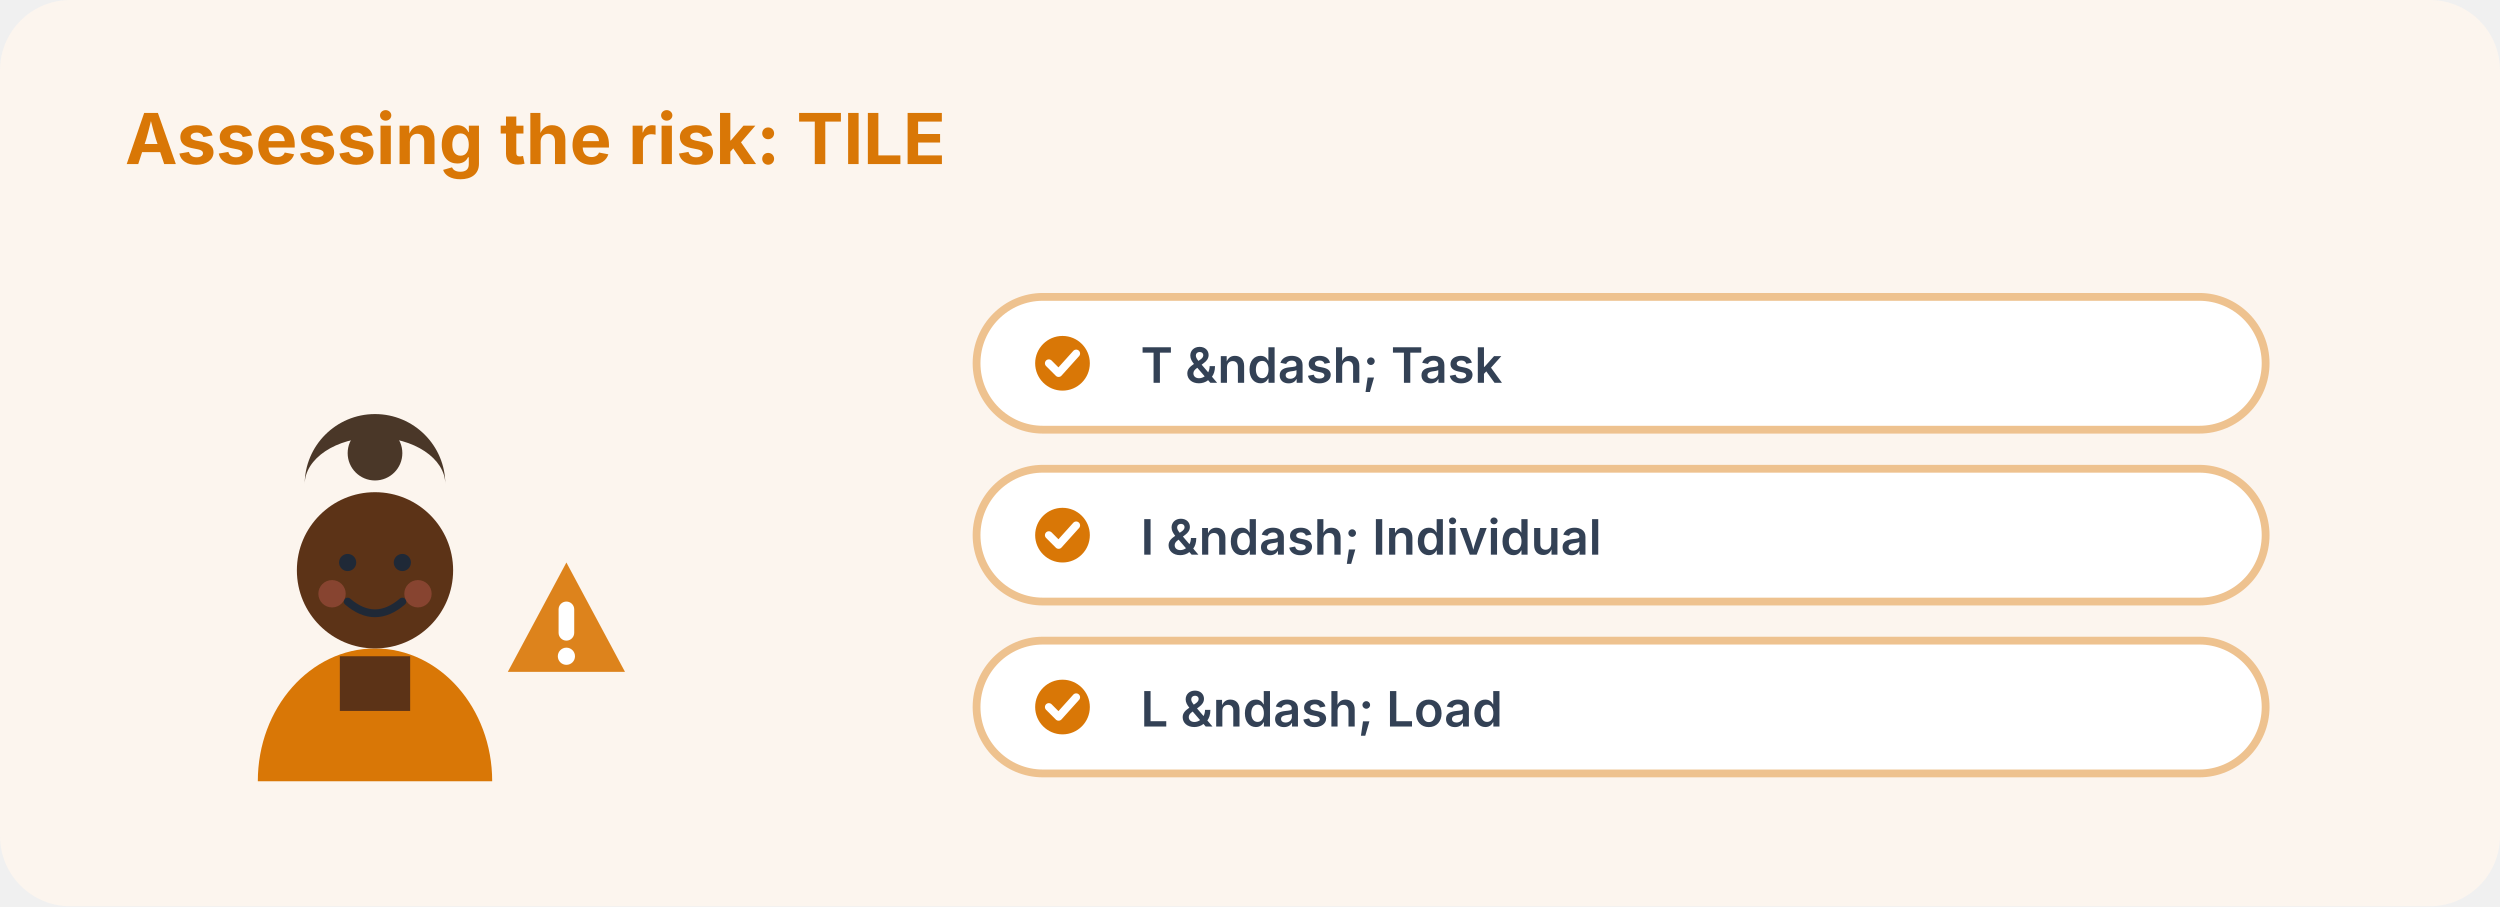
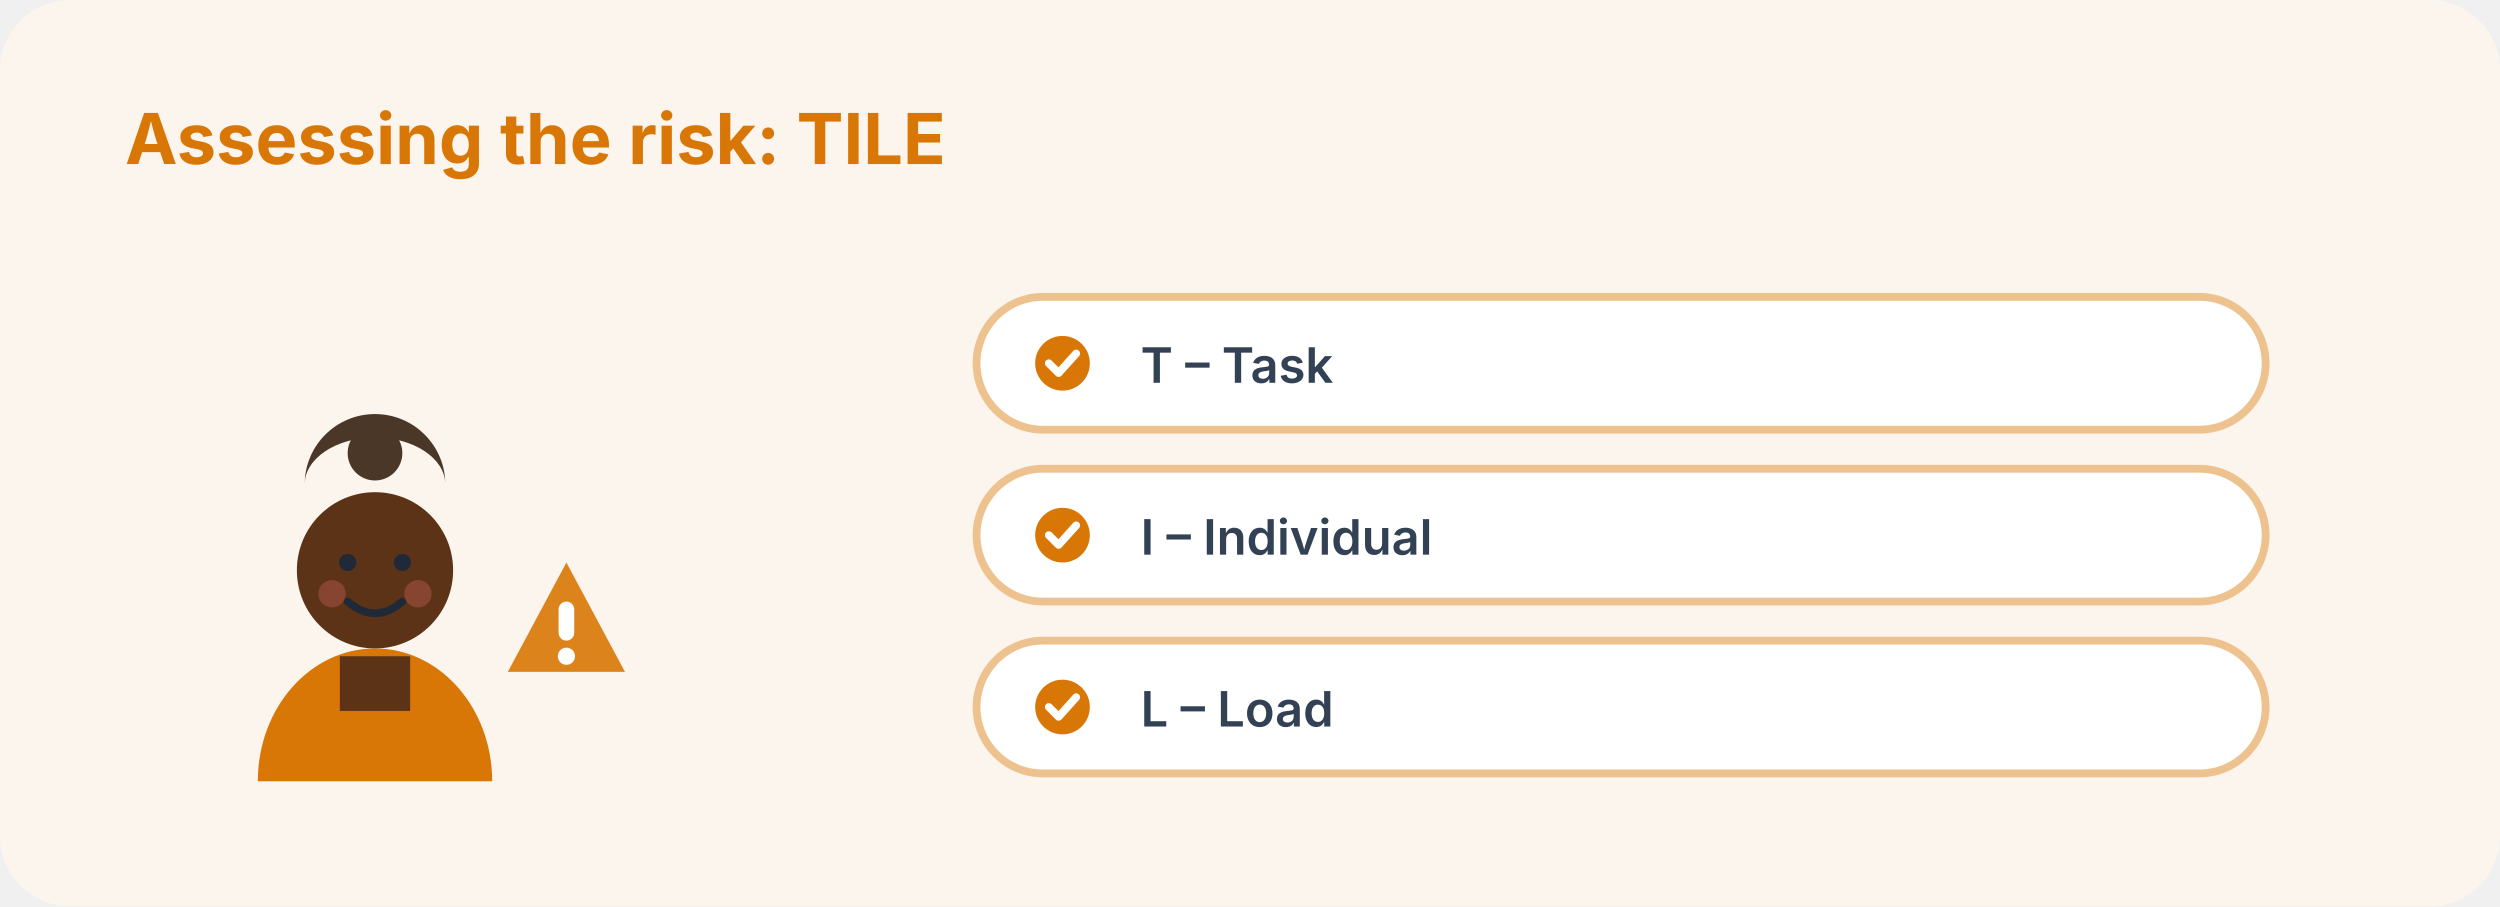
<svg xmlns="http://www.w3.org/2000/svg" viewBox="0 0 640 232" width="640" height="232" role="img" aria-label="Illustration for TILE risk assessment">
  <style>
    .bob { animation: bob 4.5s ease-in-out infinite; transform-box: fill-box; transform-origin: 50% 100%; }
    .blink { animation: blink 6s step-end infinite; transform-box: fill-box; transform-origin: 50% 50%; }
    .pulse { animation: pulse 2.4s ease-in-out infinite; transform-box: fill-box; transform-origin: 50% 50%; }
    .rise { animation: rise .5s ease-out both; }
    @keyframes bob { 0%,100% { transform: translateY(0) } 50% { transform: translateY(-4px) } }
    @keyframes blink { 0%,92%,100% { transform: scaleY(1) } 95% { transform: scaleY(.1) } }
    @keyframes pulse { 0%,100% { transform: scale(1); opacity:.9 } 50% { transform: scale(1.09); opacity:1 } }
    @keyframes rise { from { opacity:0; transform: translateY(6px) } to { opacity:1; transform: translateY(0) } }
    @media (prefers-reduced-motion: reduce) {
      .bob, .blink, .pulse, .rise { animation: none }
    }
  </style>
  <rect width="640" height="232" rx="18" fill="#fcf5ee" />
  <text x="32" y="42" font-family="Inter, Arial, sans-serif" font-size="18" font-weight="700" fill="#d97706">Assessing the risk: TILE</text>
  <g transform="translate(96 154)">
    <g class="bob" style="animation-delay:0.0s">
      <path d="M-30 46 a30 34 0 0 1 60 0 z" fill="#d97706" />
      <path d="M-9 14 h18 v14 h-18 z" fill="#5c3317" />
      <circle cx="0" cy="-8" r="20" fill="#5c3317" />
      <circle cx="0" cy="-38" r="7" fill="#4a3728" />
      <path d="M-18 -30 a18 18 0 0 1 36 0 a18 12 0 0 0 -36 0z" fill="#4a3728" />
      <g class="blink">
        <circle cx="-7" cy="-10" r="2.2" fill="#1f2937" />
        <circle cx="7" cy="-10" r="2.2" fill="#1f2937" />
      </g>
      <path d="M-7 0 q7 6 14 0" stroke="#1f2937" stroke-width="2" fill="none" stroke-linecap="round" />
      <circle cx="-11" cy="-2" r="3.5" fill="#f87171" opacity=".28" />
      <circle cx="11" cy="-2" r="3.5" fill="#f87171" opacity=".28" />
      <g transform="translate(34 -10)">
        <g class="pulse">
          <path d="M15 0 L30 28 H0 Z" fill="#d97706" opacity=".9" />
          <rect x="13" y="10" width="4" height="10" rx="2" fill="#fff" />
          <circle cx="15" cy="24" r="2.2" fill="#fff" />
        </g>
      </g>
    </g>
  </g>
  <g transform="translate(250 76)">
    <g class="rise" style="animation-delay:0.15s">
      <rect width="330" height="34" rx="17" fill="#ffffff" stroke="#eec28f" stroke-width="2" />
      <circle cx="22" cy="17" r="7" fill="#d97706" />
      <path d="M18.5 17 l2.5 2.5 l4.5 -5" stroke="#fff" stroke-width="2" fill="none" stroke-linecap="round" stroke-linejoin="round" />
-       <text x="42" y="22" font-family="Inter, Arial, sans-serif" font-size="12.5" font-weight="600" fill="#334155">T &amp;ndash; Task</text>
+       <text x="42" y="22" font-family="Inter, Arial, sans-serif" font-size="12.5" font-weight="600" fill="#334155">T – Task</text>
    </g>
  </g>
  <g transform="translate(250 120)">
    <g class="rise" style="animation-delay:0.27s">
      <rect width="330" height="34" rx="17" fill="#ffffff" stroke="#eec28f" stroke-width="2" />
      <circle cx="22" cy="17" r="7" fill="#d97706" />
      <path d="M18.5 17 l2.5 2.5 l4.5 -5" stroke="#fff" stroke-width="2" fill="none" stroke-linecap="round" stroke-linejoin="round" />
-       <text x="42" y="22" font-family="Inter, Arial, sans-serif" font-size="12.5" font-weight="600" fill="#334155">I &amp;ndash; Individual</text>
+       <text x="42" y="22" font-family="Inter, Arial, sans-serif" font-size="12.5" font-weight="600" fill="#334155">I – Individual</text>
    </g>
  </g>
  <g transform="translate(250 164)">
    <g class="rise" style="animation-delay:0.39s">
      <rect width="330" height="34" rx="17" fill="#ffffff" stroke="#eec28f" stroke-width="2" />
      <circle cx="22" cy="17" r="7" fill="#d97706" />
      <path d="M18.5 17 l2.5 2.5 l4.5 -5" stroke="#fff" stroke-width="2" fill="none" stroke-linecap="round" stroke-linejoin="round" />
-       <text x="42" y="22" font-family="Inter, Arial, sans-serif" font-size="12.5" font-weight="600" fill="#334155">L &amp;ndash; Load</text>
+       <text x="42" y="22" font-family="Inter, Arial, sans-serif" font-size="12.5" font-weight="600" fill="#334155">L – Load</text>
    </g>
  </g>
</svg>
